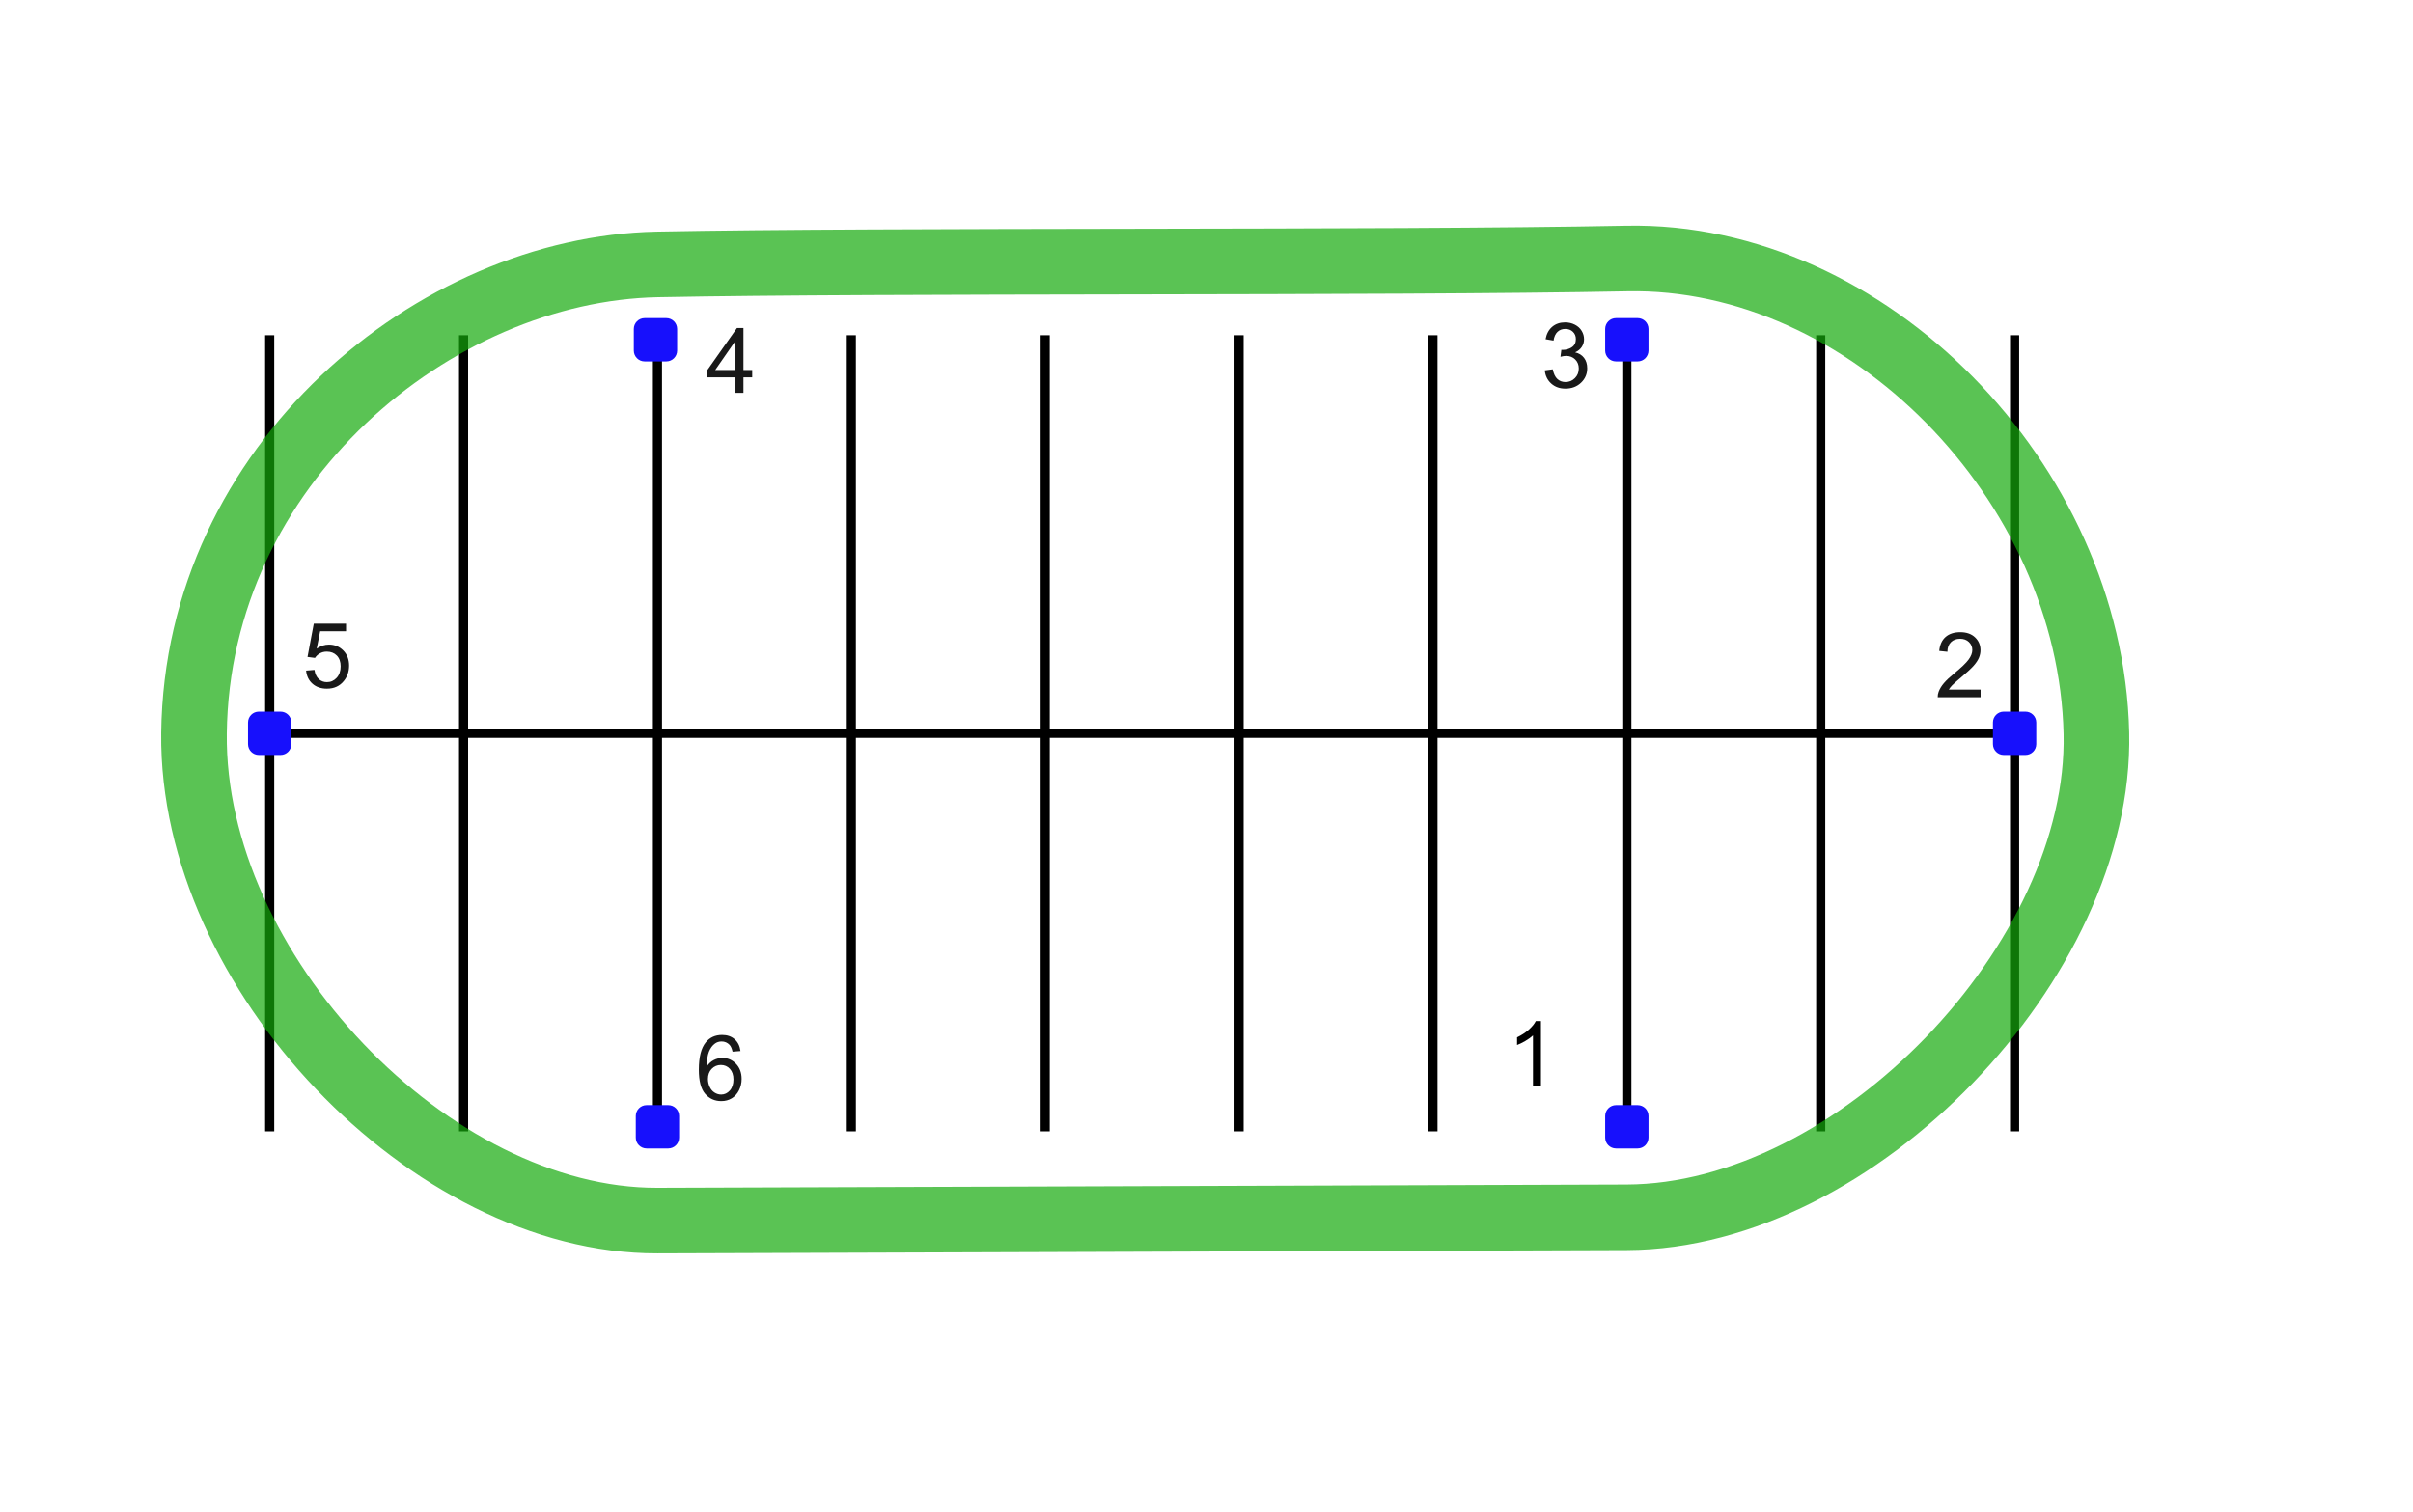
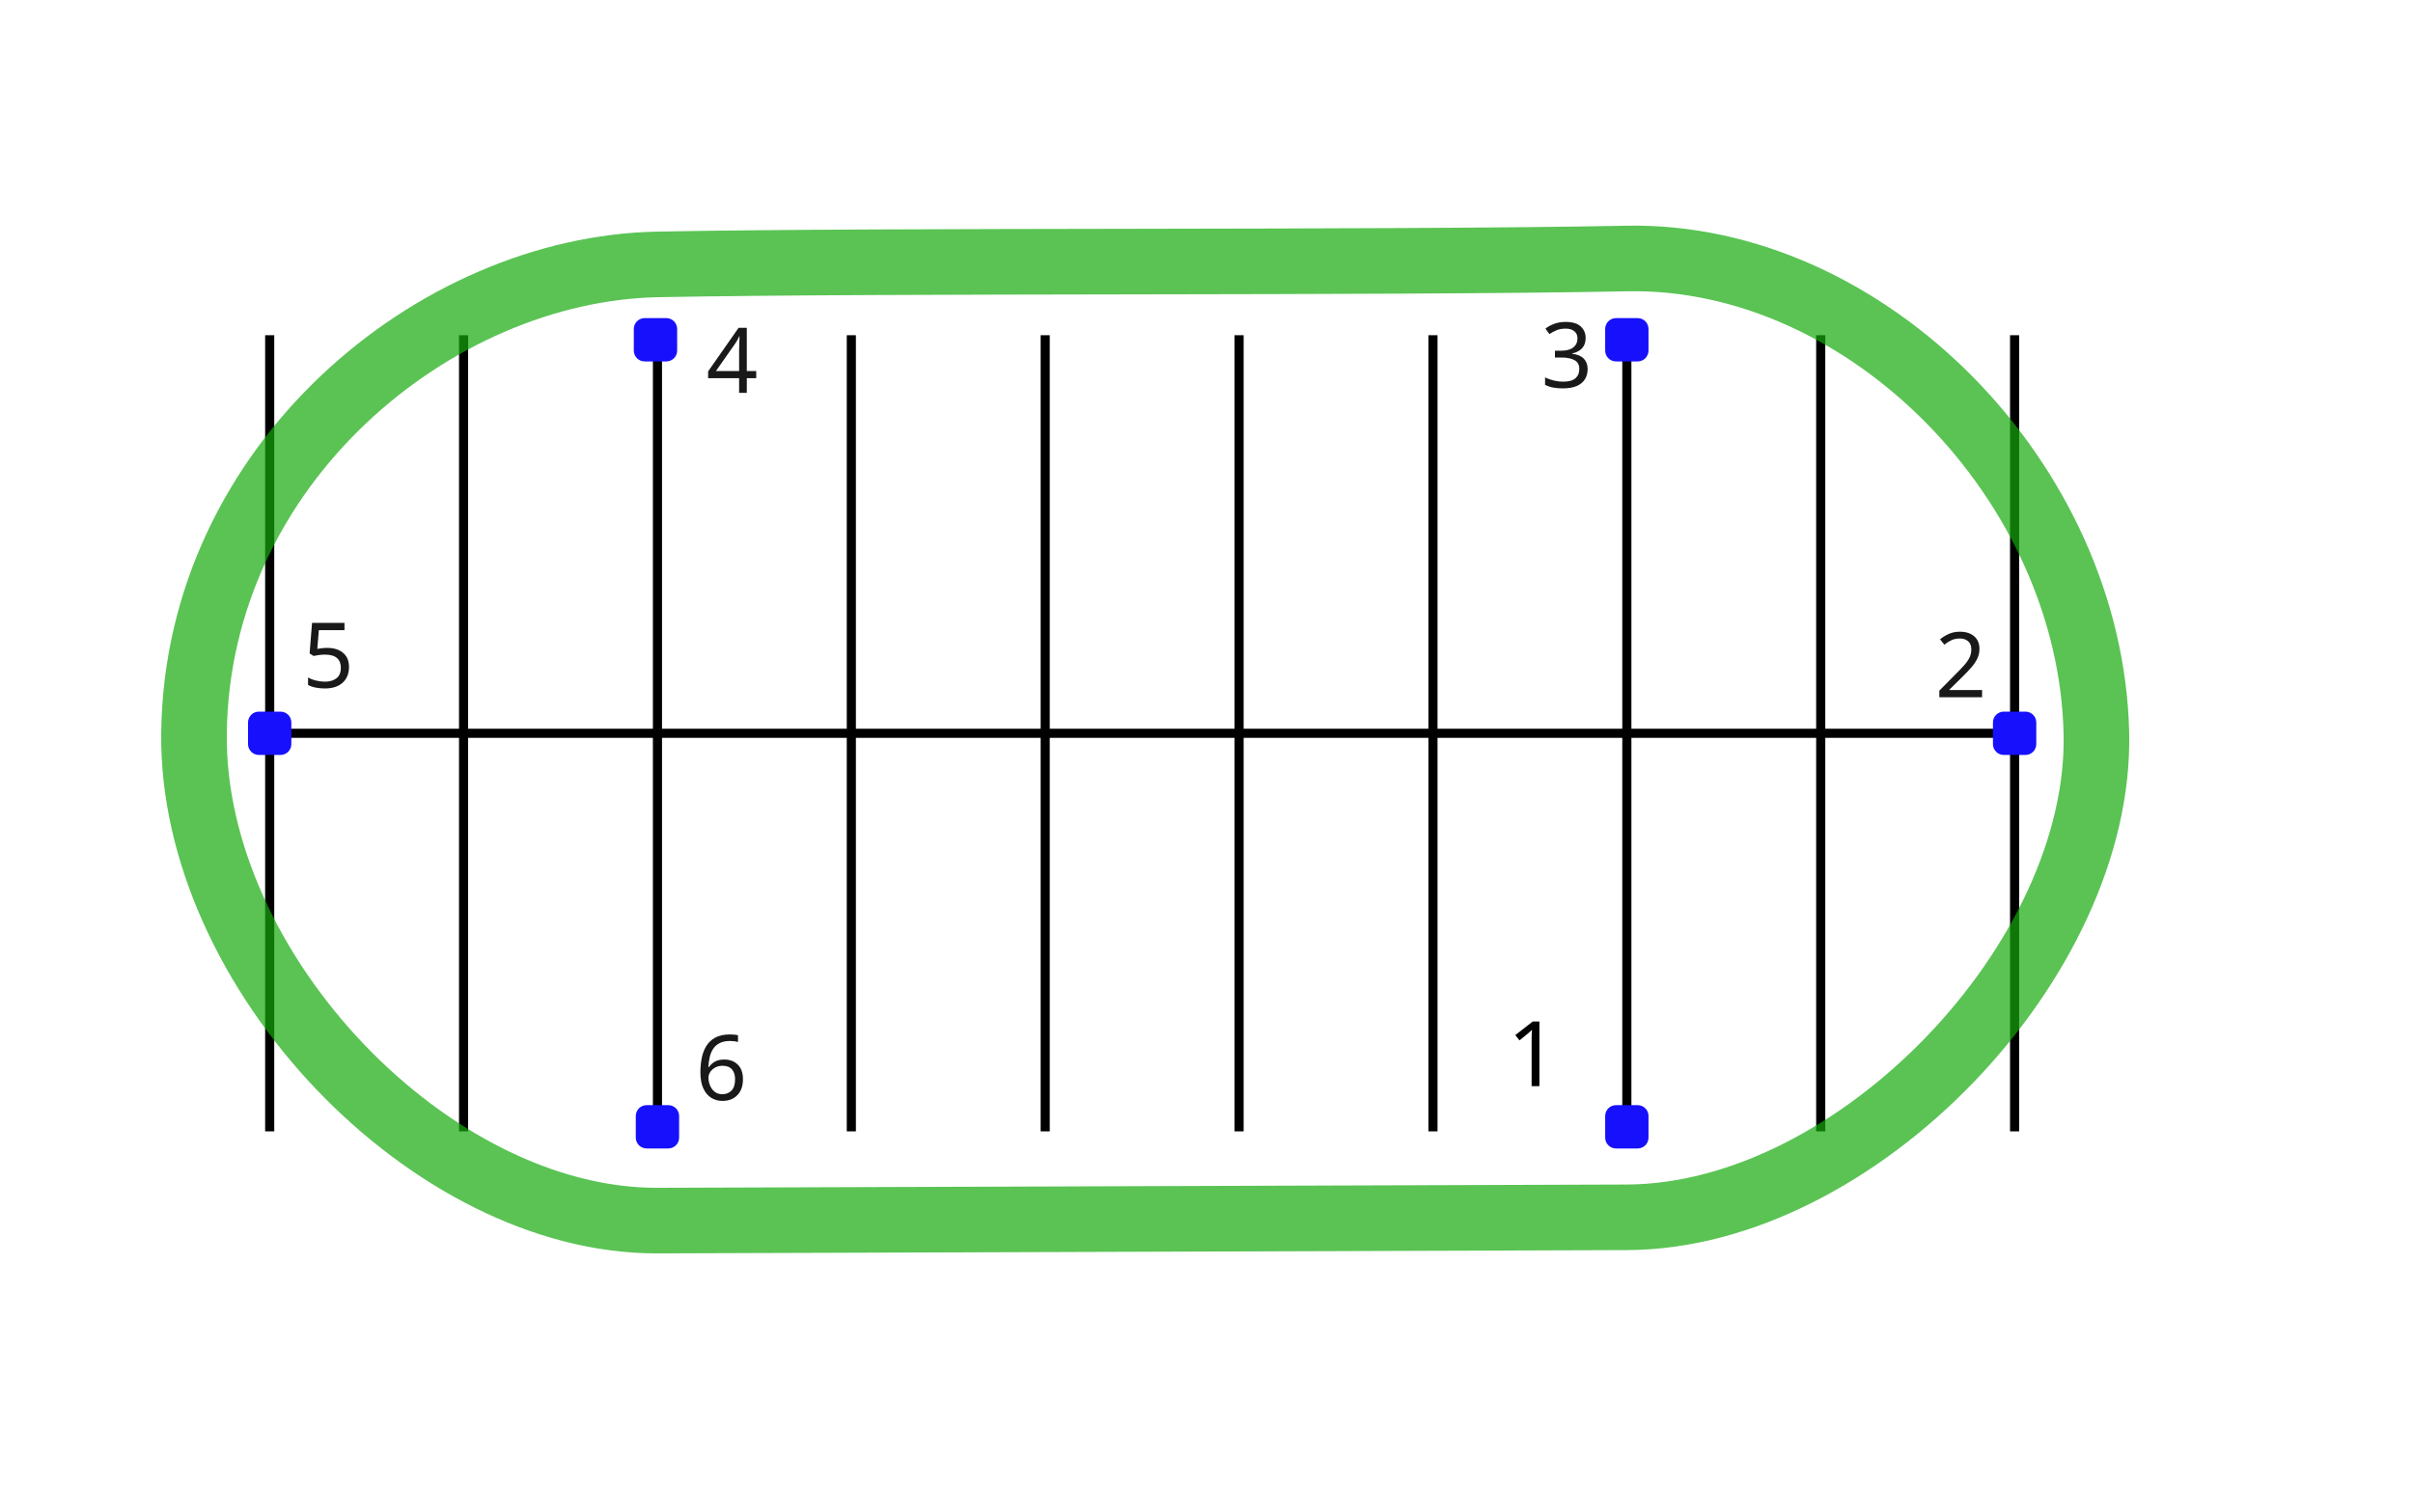
- <svg xmlns="http://www.w3.org/2000/svg" width="100%" height="100%" viewBox="0 0 3678 2305" version="1.1" xml:space="preserve" style="fill-rule:evenodd;clip-rule:evenodd;stroke-linejoin:round;stroke-miterlimit:1;">
-   <g transform="matrix(1,0,0,1,-19878,-110)">
-     <g id="parking-4" transform="matrix(2.87248,0,0,2.25,19878.4,110.149)">
-       <g transform="matrix(2.08676,0,0,5.15206,-116.151,-2349.03)">
-         <g transform="matrix(0.516355,0,0,0.342776,217.275,407.725)">
-           <rect x="676.756" y="269.252" width="4.487" height="305.495" style="fill:black;" />
-         </g>
-         <g transform="matrix(0.516355,0,0,0.342776,167.974,407.725)">
-           <rect x="676.756" y="269.252" width="4.487" height="305.495" style="fill:black;" />
-         </g>
-         <g transform="matrix(-2.3627e-16,-0.975331,1.46923,-1.56845e-16,-273.988,1214.63)">
-           <rect x="678.386" y="270.211" width="1.228" height="303.577" style="fill:black;" />
-         </g>
-         <g transform="matrix(0.516355,0,0,0.342776,118.674,407.725)">
-           <rect x="676.757" y="269.252" width="4.487" height="305.495" style="fill:black;" />
-         </g>
-         <g transform="matrix(0.516355,0,0,0.342776,69.3729,407.725)">
-           <rect x="676.756" y="269.252" width="4.487" height="305.495" style="fill:black;" />
-         </g>
-         <g transform="matrix(0.516355,0,0,0.342776,20.0721,407.725)">
-           <rect x="676.756" y="269.252" width="4.487" height="305.495" style="fill:black;" />
-         </g>
-         <g transform="matrix(0.516355,0,0,0.342776,-29.2287,407.725)">
-           <rect x="676.756" y="269.252" width="4.487" height="305.495" style="fill:black;" />
-         </g>
-         <g transform="matrix(0.516355,0,0,0.342776,-78.5295,407.725)">
-           <rect x="676.756" y="269.252" width="4.487" height="305.495" style="fill:black;" />
-         </g>
-         <g transform="matrix(0.516355,0,0,0.342776,-127.83,407.725)">
-           <rect x="676.757" y="269.252" width="4.487" height="305.495" style="fill:black;" />
-         </g>
-         <g transform="matrix(0.516355,0,0,0.342776,-177.131,407.725)">
-           <rect x="676.756" y="269.252" width="4.487" height="305.495" style="fill:black;" />
-         </g>
-         <g transform="matrix(0.516355,0,0,0.342776,-226.432,407.725)">
-           <rect x="676.756" y="269.252" width="4.487" height="305.495" style="fill:black;" />
-         </g>
-       </g>
-       <g transform="matrix(0.126249,-3.77701e-17,-6.84244e-16,0.161177,15.9552,-71.1325)">
-         <path d="M1097.11,3478.42c0,-25.127 -20.4,-45.527 -45.527,-45.527l-91.055,0c-25.128,0 -45.528,20.4 -45.528,45.527l0,91.055c0,25.128 20.4,45.528 45.528,45.528l91.055,0c25.127,0 45.527,-20.4 45.527,-45.528l0,-91.055Z" style="fill:rgb(23,16,252);" />
-       </g>
-       <g transform="matrix(0.126249,-3.77701e-17,-6.84244e-16,0.161177,220.669,-337.799)">
-         <path d="M1097.11,3478.42c0,-25.127 -20.4,-45.527 -45.527,-45.527l-91.055,0c-25.128,0 -45.528,20.4 -45.528,45.527l0,91.055c0,25.128 20.4,45.528 45.528,45.528l91.055,0c25.127,0 45.527,-20.4 45.527,-45.528l0,-91.055Z" style="fill:rgb(23,16,252);" />
-       </g>
-       <g transform="matrix(0.126249,-3.77701e-17,-6.84244e-16,0.161177,221.713,195.534)">
-         <path d="M1097.11,3478.42c0,-25.127 -20.4,-45.527 -45.527,-45.527l-91.055,0c-25.128,0 -45.528,20.4 -45.528,45.527l0,91.055c0,25.128 20.4,45.528 45.528,45.528l91.055,0c25.127,0 45.527,-20.4 45.527,-45.528l0,-91.055Z" style="fill:rgb(23,16,252);" />
-       </g>
-       <g transform="matrix(0.126249,-3.77701e-17,-6.84244e-16,0.161177,941.866,-71.1325)">
-         <path d="M1097.11,3478.42c0,-25.127 -20.4,-45.527 -45.527,-45.527l-91.055,0c-25.128,0 -45.528,20.4 -45.528,45.527l0,91.055c0,25.128 20.4,45.528 45.528,45.528l91.055,0c25.127,0 45.527,-20.4 45.527,-45.528l0,-91.055Z" style="fill:rgb(23,16,252);" />
-       </g>
-       <g transform="matrix(0.126249,-3.77701e-17,-6.84244e-16,0.161177,736.108,195.534)">
-         <path d="M1097.11,3478.42c0,-25.127 -20.4,-45.527 -45.527,-45.527l-91.055,0c-25.128,0 -45.528,20.4 -45.528,45.527l0,91.055c0,25.128 20.4,45.528 45.528,45.528l91.055,0c25.127,0 45.527,-20.4 45.527,-45.528l0,-91.055Z" style="fill:rgb(23,16,252);" />
-       </g>
-       <g transform="matrix(0.126249,-3.77701e-17,-6.84244e-16,0.161177,736.108,-337.799)">
-         <path d="M1097.11,3478.42c0,-25.127 -20.4,-45.527 -45.527,-45.527l-91.055,0c-25.128,0 -45.528,20.4 -45.528,45.527l0,91.055c0,25.128 20.4,45.528 45.528,45.528l91.055,0c25.127,0 45.527,-20.4 45.527,-45.528l0,-91.055Z" style="fill:rgb(23,16,252);" />
-       </g>
-       <g transform="matrix(0.348131,0,0,0.444444,-1358.06,-1.01055e-13)">
-         <path d="M6380.3,1855.9c349.642,-1.216 723.392,-392.492 715.699,-738c-8.522,-382.771 -349.576,-731.091 -715.699,-723.905c-375.372,7.367 -1126.26,2.105 -1477.59,9c-338.952,6.652 -701.714,304.427 -706.399,714.905c-4.136,362.323 360.737,744.17 706.399,743c377.336,-1.277 1089.38,-3.65 1477.59,-5Z" style="fill:none;stroke-width:100px;stroke:rgb(20,169,12);stroke-opacity:0.702;" />
-       </g>
-       <g transform="matrix(0.348131,0,0,0.444444,-5804.39,0)">
-         <path d="M19021.4,1655.89l-12.135,0l0,-77.322c-2.921,2.786 -6.752,5.573 -11.493,8.359c-4.742,2.787 -9,4.876 -12.775,6.269l0,-11.729c6.786,-3.191 12.718,-7.056 17.797,-11.595c5.078,-4.539 8.674,-8.944 10.786,-13.213l7.82,0l0,99.231Z" style="fill:black;fill-rule:nonzero;" />
-       </g>
-       <g transform="matrix(0.348131,0,0,0.444444,-5577.41,-263.516)">
-         <path d="M19039.5,1644.23l0,11.662l-65.322,0c-0.09,-2.921 0.382,-5.73 1.415,-8.426c1.663,-4.45 4.326,-8.832 7.989,-13.146c3.662,-4.314 8.954,-9.303 15.875,-14.965c10.741,-8.809 17.999,-15.786 21.774,-20.932c3.776,-5.146 5.663,-10.011 5.663,-14.595c0,-4.809 -1.719,-8.865 -5.157,-12.168c-3.438,-3.303 -7.921,-4.955 -13.449,-4.955c-5.842,0 -10.516,1.753 -14.022,5.259c-3.505,3.505 -5.28,8.359 -5.325,14.561l-12.471,-1.281c0.853,-9.303 4.067,-16.393 9.64,-21.269c5.572,-4.876 13.055,-7.314 22.448,-7.314c9.483,0 16.988,2.629 22.516,7.887c5.528,5.258 8.291,11.775 8.291,19.55c0,3.955 -0.809,7.842 -2.426,11.662c-1.618,3.82 -4.304,7.842 -8.056,12.067c-3.753,4.225 -9.988,10.022 -18.707,17.392c-7.281,6.112 -11.955,10.258 -14.022,12.438c-2.067,2.18 -3.775,4.371 -5.123,6.573l48.469,0Z" style="fill:black;fill-opacity:0.9;fill-rule:nonzero;" />
-       </g>
-       <g transform="matrix(0.348131,0,0,0.444444,-5786.48,-473.45)">
-         <path d="M18975.8,1629.81l12.135,-1.617c1.393,6.876 3.764,11.83 7.112,14.864c3.348,3.034 7.426,4.55 12.235,4.55c5.708,0 10.528,-1.977 14.46,-5.932c3.932,-3.955 5.899,-8.853 5.899,-14.696c0,-5.573 -1.82,-10.168 -5.461,-13.786c-3.64,-3.618 -8.269,-5.426 -13.887,-5.426c-2.292,0 -5.146,0.449 -8.561,1.348l1.348,-10.651c0.809,0.09 1.461,0.134 1.955,0.134c5.168,0 9.82,-1.348 13.954,-4.044c4.135,-2.697 6.202,-6.854 6.202,-12.472c0,-4.449 -1.505,-8.134 -4.516,-11.055c-3.011,-2.921 -6.899,-4.382 -11.663,-4.382c-4.718,0 -8.651,1.483 -11.797,4.449c-3.146,2.966 -5.168,7.416 -6.067,13.348l-12.134,-2.157c1.483,-8.135 4.854,-14.438 10.112,-18.91c5.258,-4.471 11.797,-6.707 19.617,-6.707c5.393,0 10.359,1.157 14.898,3.472c4.539,2.314 8.011,5.471 10.415,9.471c2.405,4 3.607,8.247 3.607,12.741c0,4.27 -1.146,8.157 -3.438,11.662c-2.292,3.506 -5.685,6.292 -10.18,8.36c5.843,1.348 10.382,4.145 13.618,8.392c3.236,4.247 4.853,9.562 4.853,15.943c0,8.629 -3.145,15.944 -9.437,21.943c-6.292,6 -14.247,9 -23.864,9c-8.674,0 -15.876,-2.584 -21.606,-7.753c-5.73,-5.168 -9,-11.864 -9.809,-20.089Z" style="fill:black;fill-opacity:0.9;fill-rule:nonzero;" />
-       </g>
-       <g transform="matrix(0.348131,0,0,0.444444,-6229.43,-469.805)">
-         <path d="M19014.6,1655.89l0,-23.662l-42.874,0l0,-11.123l45.099,-64.042l9.909,0l0,64.042l13.348,0l0,11.123l-13.348,0l0,23.662l-12.134,0ZM19014.6,1621.11l0,-44.559l-30.942,44.559l30.942,0Z" style="fill:black;fill-opacity:0.9;fill-rule:nonzero;" />
-       </g>
-       <g transform="matrix(0.348131,0,0,0.444444,-6443.74,-270.093)">
-         <path d="M18975.7,1630.01l12.741,-1.079c0.944,6.202 3.135,10.865 6.573,13.988c3.438,3.124 7.584,4.685 12.437,4.685c5.843,0 10.786,-2.202 14.831,-6.606c4.045,-4.404 6.067,-10.247 6.067,-17.527c0,-6.921 -1.944,-12.382 -5.831,-16.382c-3.887,-3.999 -8.977,-5.999 -15.269,-5.999c-3.91,0 -7.438,0.887 -10.584,2.663c-3.146,1.775 -5.617,4.078 -7.415,6.909l-11.393,-1.483l9.573,-50.761l49.144,0l0,11.595l-39.437,0l-5.325,26.56c5.932,-4.135 12.156,-6.202 18.673,-6.202c8.629,0 15.909,2.989 21.842,8.966c5.932,5.977 8.898,13.662 8.898,23.055c0,8.943 -2.607,16.673 -7.82,23.19c-6.337,8 -14.988,11.999 -25.954,11.999c-8.988,0 -16.325,-2.516 -22.01,-7.55c-5.685,-5.033 -8.932,-11.707 -9.741,-20.021Z" style="fill:black;fill-opacity:0.9;fill-rule:nonzero;" />
-       </g>
-       <g transform="matrix(0.348131,0,0,0.444444,-6235.17,9.40006)">
-         <path d="M19038.7,1581.27l-12.067,0.944c-1.078,-4.764 -2.606,-8.224 -4.584,-10.381c-3.28,-3.461 -7.325,-5.191 -12.134,-5.191c-3.865,0 -7.258,1.079 -10.179,3.236c-3.82,2.786 -6.831,6.853 -9.033,12.201c-2.203,5.348 -3.349,12.966 -3.438,22.853c2.921,-4.449 6.494,-7.752 10.718,-9.909c4.225,-2.158 8.651,-3.236 13.28,-3.236c8.09,0 14.977,2.977 20.662,8.932c5.685,5.955 8.528,13.651 8.528,23.089c0,6.202 -1.337,11.965 -4.011,17.291c-2.674,5.326 -6.348,9.404 -11.022,12.235c-4.674,2.832 -9.977,4.247 -15.909,4.247c-10.112,0 -18.359,-3.719 -24.741,-11.156c-6.381,-7.438 -9.572,-19.696 -9.572,-36.774c0,-19.1 3.528,-32.987 10.584,-41.661c6.157,-7.55 14.448,-11.325 24.875,-11.325c7.775,0 14.145,2.18 19.111,6.539c4.966,4.359 7.944,10.381 8.932,18.066ZM18989.1,1623.87c0,4.18 0.888,8.18 2.663,12c1.775,3.82 4.258,6.73 7.449,8.73c3.191,1.999 6.539,2.999 10.044,2.999c5.124,0 9.528,-2.067 13.213,-6.202c3.686,-4.134 5.528,-9.752 5.528,-16.853c0,-6.831 -1.82,-12.213 -5.46,-16.145c-3.641,-3.932 -8.225,-5.899 -13.752,-5.899c-5.483,0 -10.135,1.967 -13.955,5.899c-3.82,3.932 -5.73,9.089 -5.73,15.471Z" style="fill:black;fill-opacity:0.9;fill-rule:nonzero;" />
-       </g>
-     </g>
+ <svg xmlns="http://www.w3.org/2000/svg" width="100%" height="100%" viewBox="0 0 15325 9605" version="1.1" xml:space="preserve" style="fill-rule:evenodd;clip-rule:evenodd;stroke-linejoin:round;stroke-miterlimit:1;">
+   <g>
+     <rect x="12765.8" y="2129.62" width="57.87" height="5057.87" style="fill:#000;" />
+     <rect x="11534.5" y="2129.62" width="57.87" height="5057.87" style="fill:#000;" />
+     <path d="M12823.7,4687.49l-11139.8,0l0,-57.87l11139.8,0l0,57.87Z" style="fill:#000;" />
+     <rect x="10303.2" y="2129.62" width="57.87" height="5057.87" style="fill:#000;" />
+     <rect x="9071.85" y="2129.62" width="57.87" height="5057.87" style="fill:#000;" />
+     <rect x="7840.53" y="2129.62" width="57.87" height="5057.87" style="fill:#000;" />
+     <rect x="6609.21" y="2129.62" width="57.87" height="5057.87" style="fill:#000;" />
+     <rect x="5377.88" y="2129.62" width="57.87" height="5057.87" style="fill:#000;" />
+     <rect x="4146.56" y="2129.62" width="57.87" height="5057.87" style="fill:#000;" />
+     <rect x="2915.23" y="2129.62" width="57.87" height="5057.87" style="fill:#000;" />
+     <rect x="1683.91" y="2129.62" width="57.87" height="5057.87" style="fill:#000;" />
  </g>
+   <path d="M1850.43,4589.76c0,-37.968 -30.826,-68.793 -68.794,-68.793l-137.587,0c-37.968,0 -68.794,30.825 -68.794,68.793l0,137.588c0,37.968 30.826,68.793 68.794,68.793l137.587,0c37.968,0 68.794,-30.825 68.794,-68.793l0,-137.588Z" style="fill:#1710fc;" />
+   <path d="M4300.58,2089.76c0,-37.968 -30.826,-68.793 -68.794,-68.793l-137.587,0c-37.968,0 -68.794,30.825 -68.794,68.793l0,137.588c0,37.968 30.826,68.793 68.794,68.793l137.587,0c37.968,0 68.794,-30.825 68.794,-68.793l0,-137.588Z" style="fill:#1710fc;" />
+   <path d="M4313.08,7089.76c0,-37.968 -30.826,-68.793 -68.794,-68.793l-137.587,0c-37.968,0 -68.794,30.825 -68.794,68.793l0,137.588c0,37.968 30.826,68.793 68.794,68.793l137.587,0c37.968,0 68.794,-30.825 68.794,-68.793l0,-137.588Z" style="fill:#1710fc;" />
+   <path d="M12932.4,4589.76c0,-37.968 -30.826,-68.793 -68.794,-68.793l-137.587,0c-37.969,0 -68.794,30.825 -68.794,68.793l0,137.588c0,37.968 30.825,68.793 68.794,68.793l137.587,0c37.968,0 68.794,-30.825 68.794,-68.793l0,-137.588Z" style="fill:#1710fc;" />
+   <path d="M10469.7,7089.76c0,-37.968 -30.826,-68.793 -68.794,-68.793l-137.587,0c-37.968,0 -68.794,30.825 -68.794,68.793l0,137.588c0,37.968 30.826,68.793 68.794,68.793l137.587,0c37.968,0 68.794,-30.825 68.794,-68.793l0,-137.588Z" style="fill:#1710fc;" />
+   <path d="M10469.7,2089.76c0,-37.968 -30.826,-68.793 -68.794,-68.793l-137.587,0c-37.968,0 -68.794,30.825 -68.794,68.793l0,137.588c0,37.968 30.826,68.793 68.794,68.793l137.587,0c37.968,0 68.794,-30.825 68.794,-68.793l0,-137.588Z" style="fill:#1710fc;" />
+   <path d="M10332.1,7733.56c1456.84,-5.068 3014.13,-1635.38 2982.08,-3075c-35.51,-1594.88 -1456.57,-3046.21 -2982.08,-3016.27c-1564.05,30.697 -4692.75,8.77 -6156.62,37.5c-1412.3,27.719 -2923.81,1268.45 -2943.33,2978.77c-17.233,1509.68 1503.07,3100.71 2943.33,3095.83c1572.23,-5.32 4539.07,-15.206 6156.62,-20.833Z" style="fill:none;stroke-width:416.67px;stroke:#14a90c;stroke-opacity:0.702;" />
+   <text x="9572.53px" y="6900.18px" style="font-family:'ArialMT';font-size:575.253px;fill:#000;">1</text>
+   <text x="12289.1px" y="4429.71px" style="font-family:'ArialMT';font-size:575.253px;fill:#000;fill-opacity:0.9;">2</text>
+   <text x="9786.84px" y="2461.59px" style="font-family:'ArialMT';font-size:575.253px;fill:#000;fill-opacity:0.9;">3</text>
+   <text x="4485.28px" y="2495.76px" style="font-family:'ArialMT';font-size:575.253px;fill:#000;fill-opacity:0.9;">4</text>
+   <text x="1920.27px" y="4368.06px" style="font-family:'ArialMT';font-size:575.253px;fill:#000;fill-opacity:0.9;">5</text>
+   <text x="4416.58px" y="6988.31px" style="font-family:'ArialMT';font-size:575.253px;fill:#000;fill-opacity:0.9;">6</text>
</svg>
